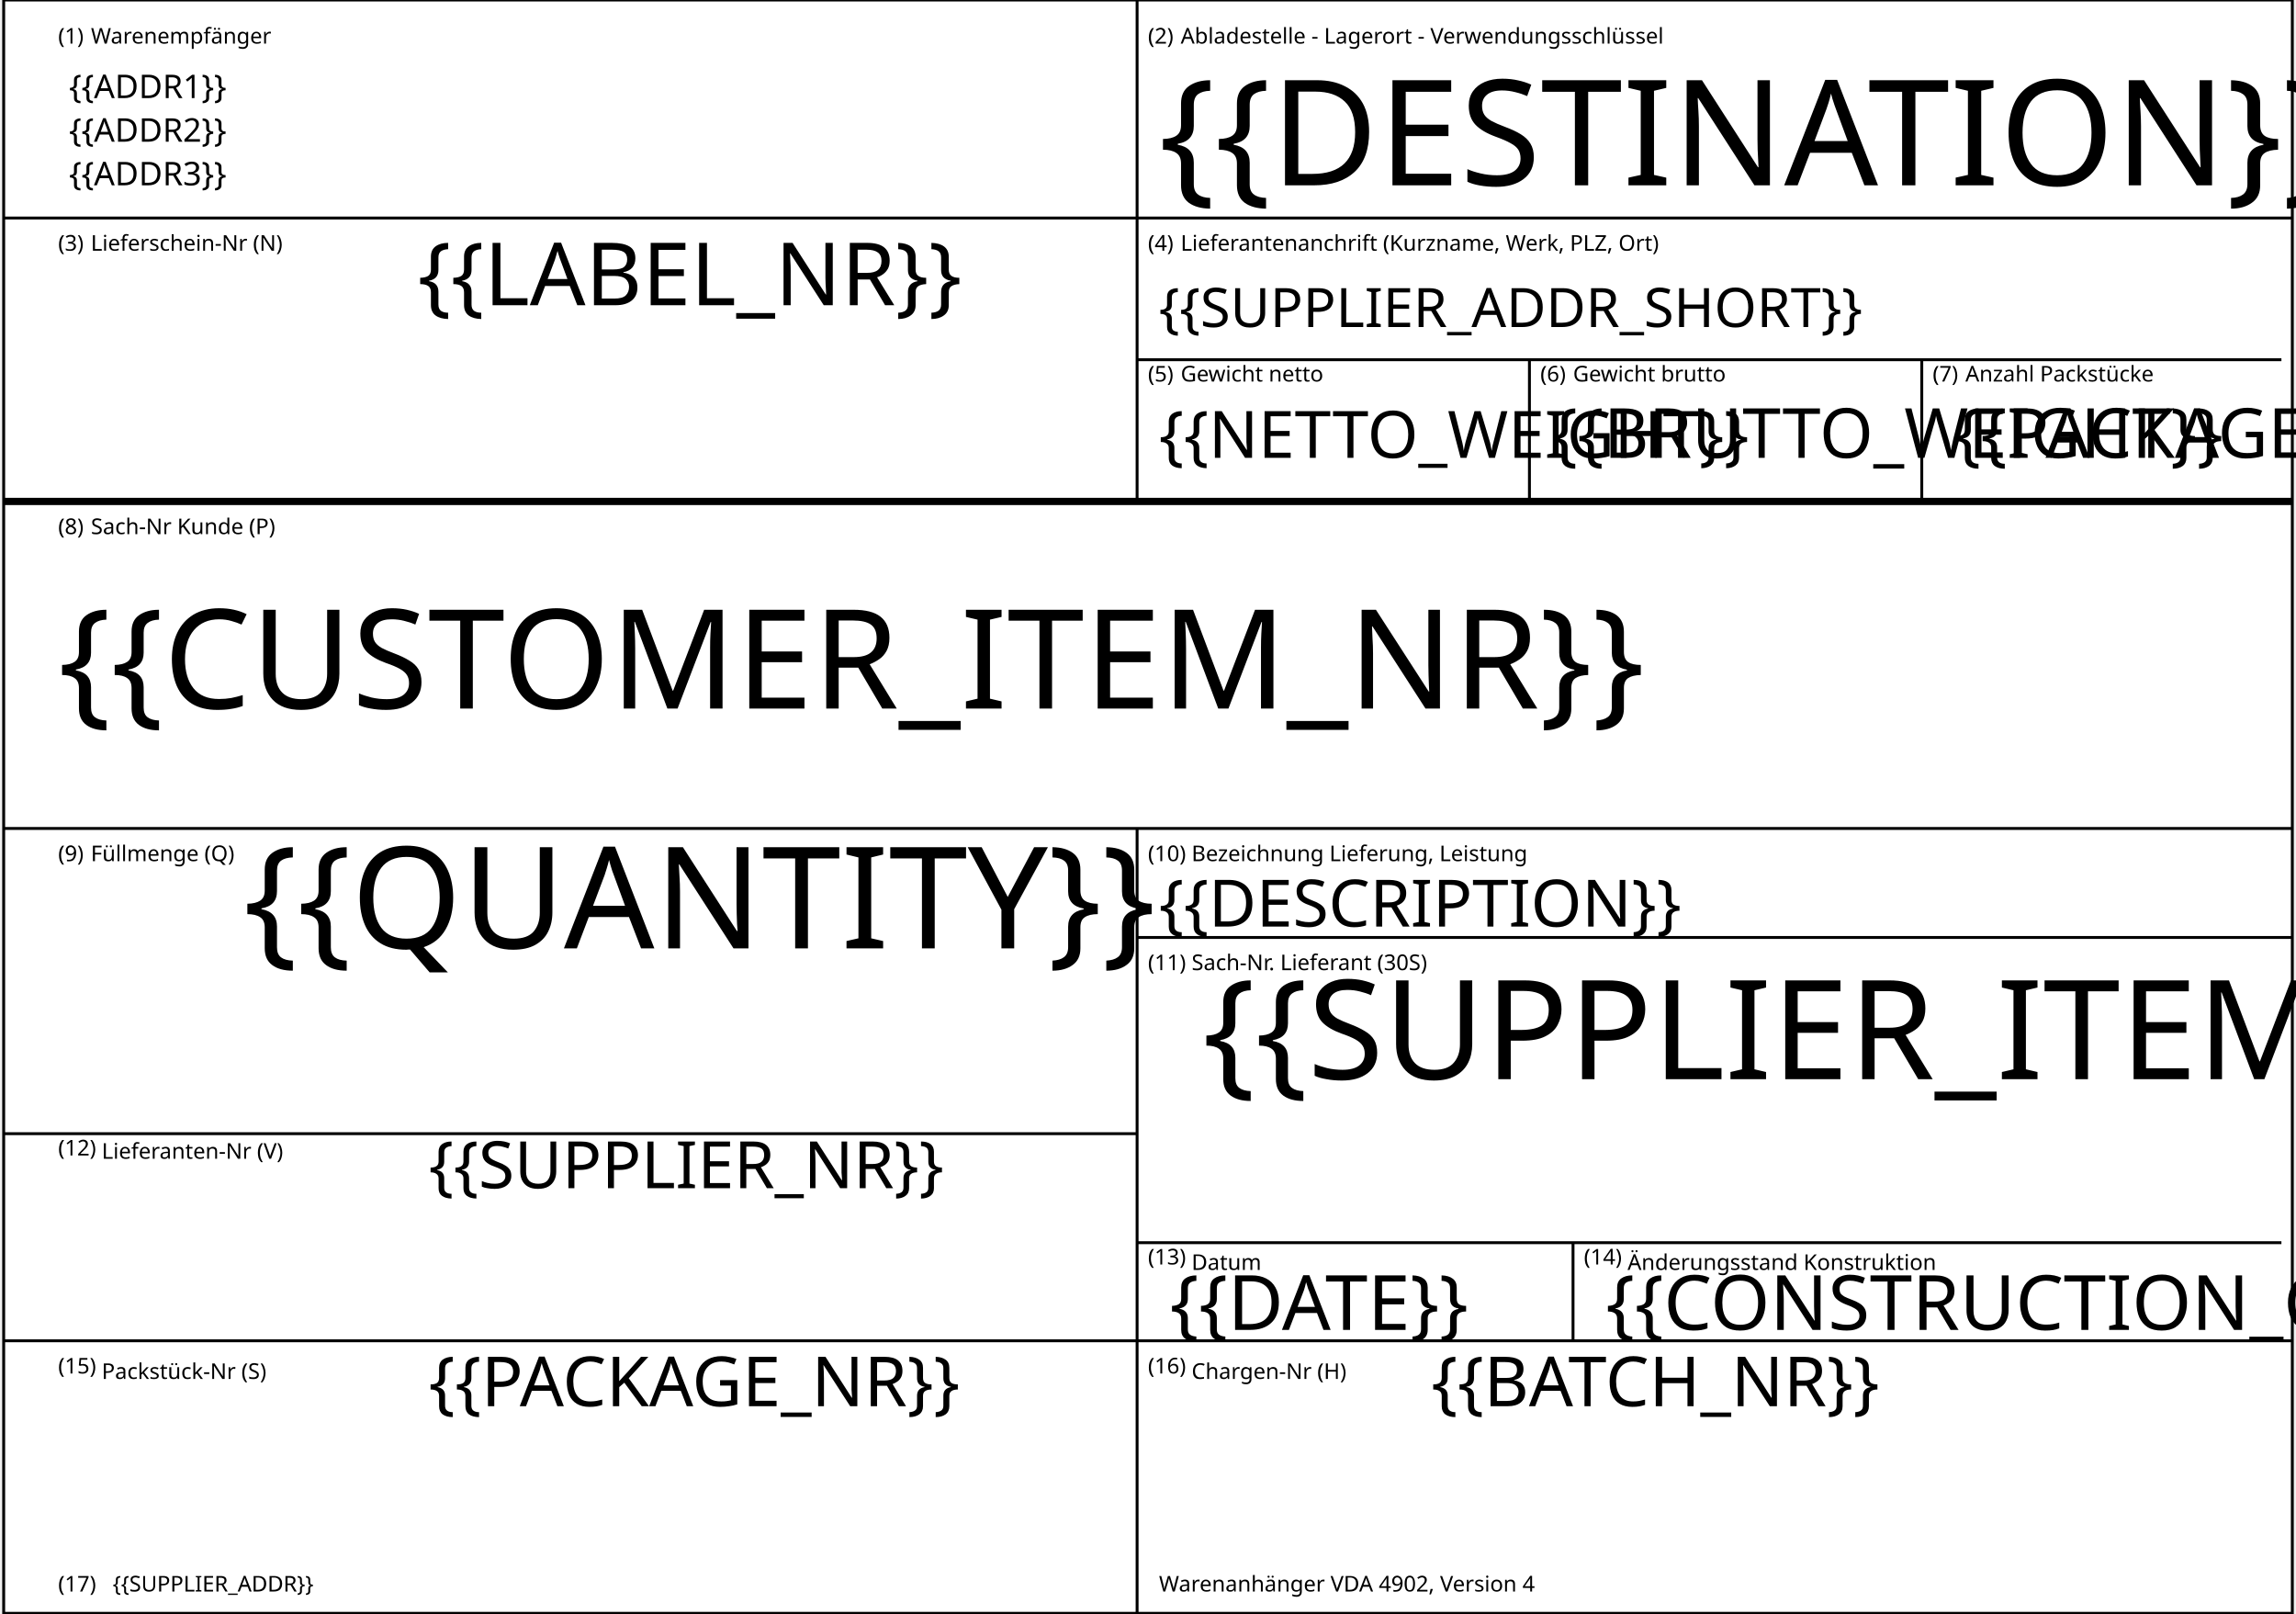
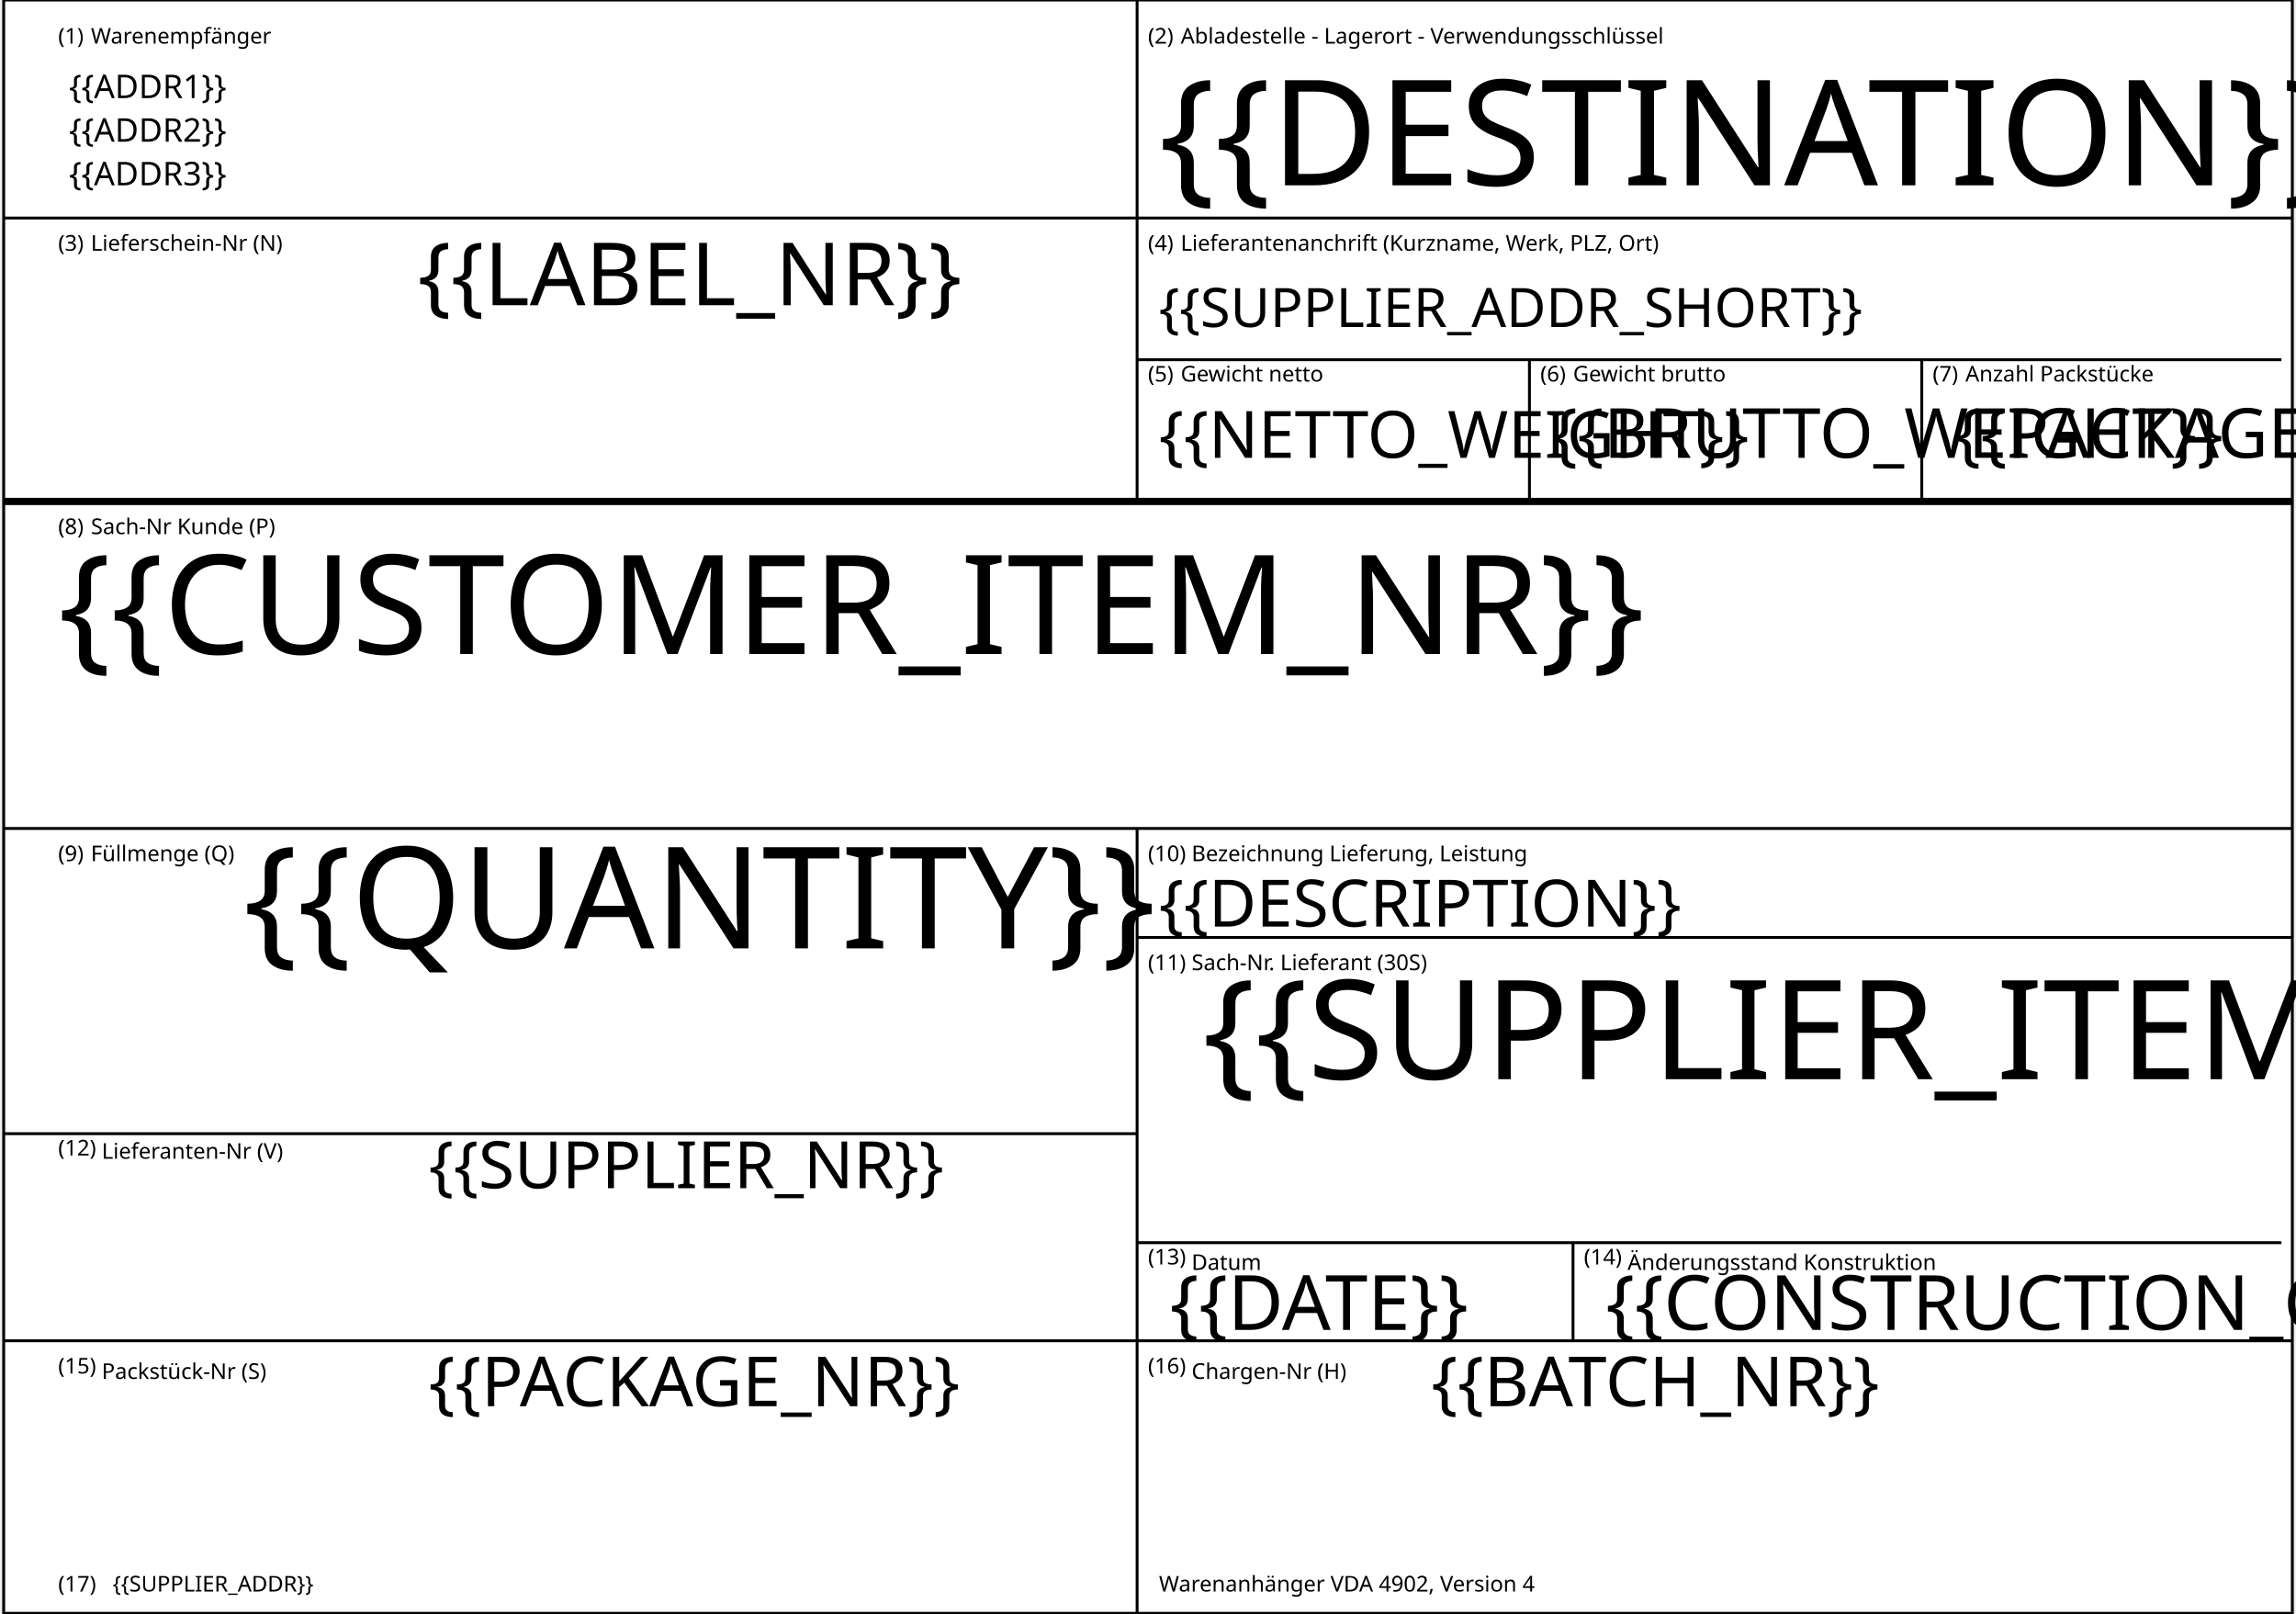
<svg xmlns="http://www.w3.org/2000/svg" width="800" height="562" font-weight="400" viewBox="0 0 210 148" font-family="sans-serif">
  <g stroke="#000">
    <path fill="#fff" stroke-width=".265" d="M0 0h210V148H0z" />
    <path d="M0 46h210" fill="none" stroke-width=".665" />
    <path d="M0 20h210M104 0v46M104 33h105M140 46.193V33M176 33v13M0 76h210M104 76v72M0 104l104 0M0 123h210M144 123l0-9M104 114h105M104 86h106" fill="none" stroke-width=".265" />
  </g>
  <g font-size="2" stroke-width=".065">
    <text x="5" y="4">
      (1)
    </text>
    <text x="105" y="4">
      (2)
    </text>
    <text x="5" y="23">
      (3)
    </text>
    <text x="105" y="23">
      (4)
    </text>
    <text x="105" y="35">
      (5)
    </text>
    <text x="141" y="35">
      (6)
    </text>
    <text x="177" y="35">
      (7)
    </text>
    <text x="5" y="49">
      (8)
    </text>
    <text x="5" y="79">
      (9)
    </text>
    <text x="105" y="79">
      (10)
    </text>
    <text x="105" y="89">
      (11)
    </text>
    <text x="5" y="106">
      (12)
    </text>
    <text x="105" y="116">
      (13)
    </text>
    <text x="145" y="116">
      (14)
    </text>
    <text x="5" y="126">
      (15)
    </text>
    <text x="105" y="126">
      (16)
    </text>
    <text x="5" y="146">
      (17)
    </text>
    <text x="106" y="146">
      Warenanhänger VDA 4902, Version 4
    </text>
  </g>
  <g stroke-width=".065">
    <text x="6" y="85" font-size="3">
      <tspan x="6" y="9">{{ADDR1}}</tspan>
      <tspan x="6" y="13">{{ADDR2}}</tspan>
      <tspan x="6" y="17">{{ADDR3}}</tspan>
    </text>
    <text x="106" y="17" font-size="13.5">
      {{DESTINATION}}
    </text>
    <text x="38" y="28" font-size="8">
      {{LABEL_NR}}
    </text>
    <text x="106" y="30" font-size="5">
      {{SUPPLIER_ADDR_SHORT}}
    </text>
    <text x="106" y="42" font-size="6">
      {{NETTO_WEIGHT}}
    </text>
    <text x="142" y="42" font-size="6.35">
      {{BRUTTO_WEIGHT}}
    </text>
    <text x="179" y="42" font-size="6.35">
      {{PACKAGES_COUNT}}
    </text>
-     <text x="5" y="65" font-size="12.7">
+     <text x="5" y="60" font-size="12.7">
      {{CUSTOMER_ITEM_NR}}
    </text>
    <text x="22" y="87" font-size="13">
      {{QUANTITY}}
    </text>
    <text x="106" y="85" font-size="6">
      {{DESCRIPTION}}
    </text>
    <text x="110" y="99" font-size="12.7">
      {{SUPPLIER_ITEM_NR}}
    </text>
    <text x="39" y="109" font-size="6">
      {{SUPPLIER_NR}}
    </text>
    <text x="107" y="122" font-size="7">
      {{DATE}}
    </text>
    <text x="147" y="122" font-size="7">
      {{CONSTRUCTION_CHANGE}}
    </text>
    <text x="39" y="129" font-size="6.35">
      {{PACKAGE_NR}}
    </text>
    <text x="131" y="129" font-size="6.35">
      {{BATCH_NR}}
    </text>
    <text x="10" y="146" font-size="2">
      {{SUPPLIER_ADDR}}
    </text>
  </g>
  <g font-size="2" stroke-width=".065">
    <text x="8" y="4">
      Warenempfänger
    </text>
    <text x="108" y="4">
      Abladestelle - Lagerort - Verwendungsschlüssel
    </text>
    <text x="8" y="23">
      Lieferschein-Nr (N)
    </text>
    <text x="108" y="23">
      Lieferantenanchrift (Kurzname, Werk, PLZ, Ort)
    </text>
    <text x="108" y="35">
      Gewicht netto
    </text>
    <text x="144" y="35">
      Gewicht brutto
    </text>
    <text x="180" y="35">
      Anzahl Packstücke
    </text>
    <text x="8" y="49">
      Sach-Nr Kunde (P)
    </text>
    <text x="8" y="79">
      Füllmenge (Q)
    </text>
    <text x="109" y="79">
      Bezeichnung Lieferung, Leistung
    </text>
    <text x="109" y="89">
      Sach-Nr. Lieferant (30S)
    </text>
    <text x="9" y="106.3">
      Lieferanten-Nr (V)
    </text>
    <text x="109" y="116.5">
      Datum
    </text>
    <text x="149" y="116.5">
      Änderungsstand Konstruktion
    </text>
    <text x="9" y="126.5">
      Packstück-Nr (S)
    </text>
    <text x="109" y="126.5">
      Chargen-Nr (H)
    </text>
  </g>
</svg>
